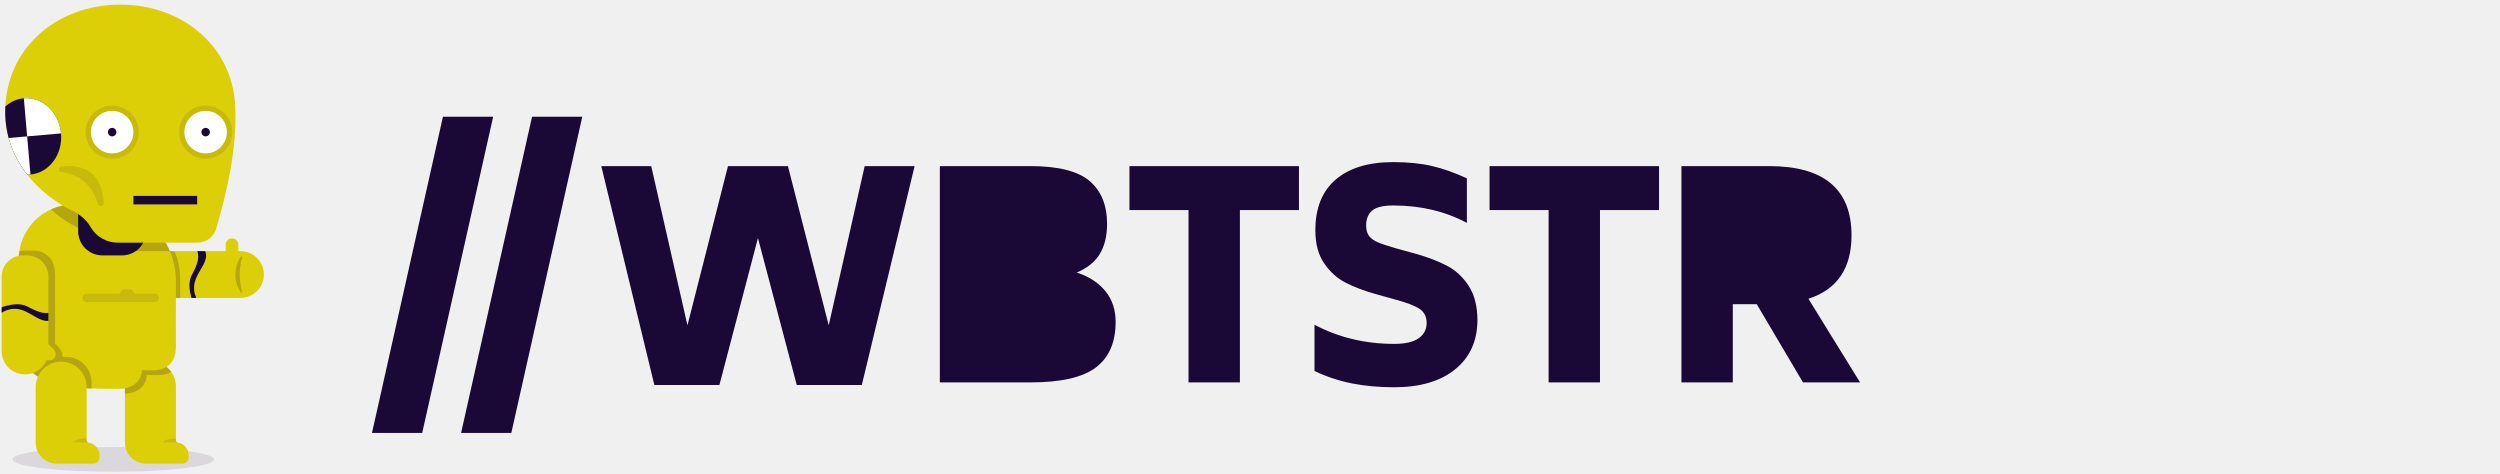
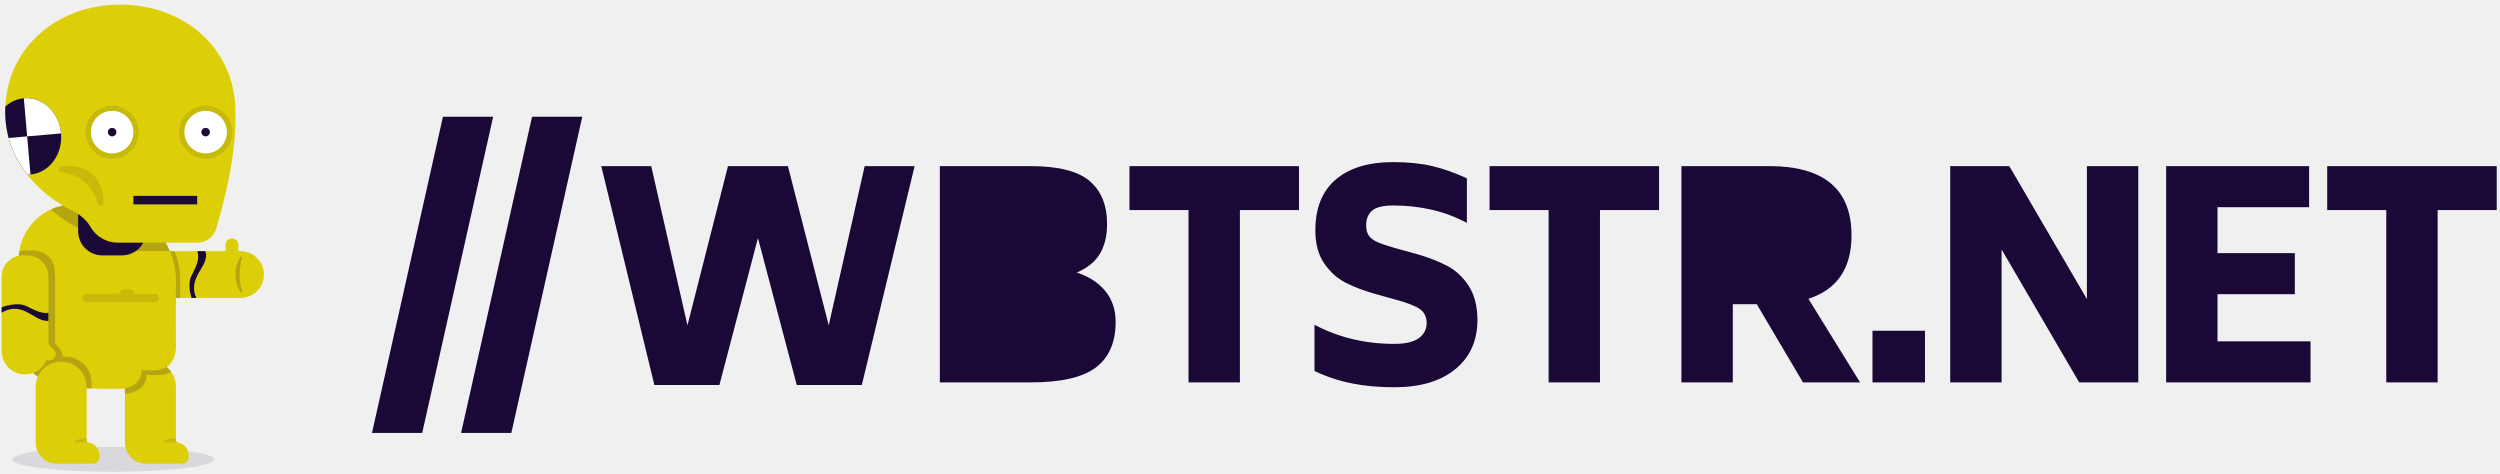
- <svg xmlns="http://www.w3.org/2000/svg" viewBox="0 0 517 98" fill-rule="evenodd" clip-rule="evenodd" stroke-linejoin="round" stroke-miterlimit="1.414" version="1.1" id="svg4559">
-   <defs id="defs4563" />
-   <path fill="none" d="M.34.954h515.981v96.622H.34z" id="path4452" />
-   <ellipse cx="117.235" cy="166.427" rx="23.737" ry="2.93" fill="#1a0937" fill-opacity=".1" transform="matrix(.87902 0 0 .87902 -79.641 -51.293)" id="ellipse4454" />
-   <g transform="matrix(.87902 0 0 .87902 -551.684 -206.494)" id="g4467">
-     <path d="M663 344h-1a5 5 0 0 1-5-5v-13.138a6 6 0 0 1 12 0v12.625c0 .283.208.522.488.562a2.929 2.929 0 0 1 1.633.83c.563.562.879 1.325.879 2.121v.5a1.503 1.503 0 0 1-1.5 1.5H663z" fill="#dcce07" id="path4456" />
+ <svg xmlns="http://www.w3.org/2000/svg" viewBox="0 0 517 98" fill-rule="evenodd" clip-rule="evenodd" stroke-linejoin="round" stroke-miterlimit="1.414">
+   <path fill="none" d="M.34.954h515.981v96.622H.34z" />
+   <ellipse cx="117.235" cy="166.427" rx="23.737" ry="2.93" fill="#1a0937" fill-opacity=".1" transform="matrix(.87902 0 0 .87902 -79.641 -51.293)" />
+   <g transform="matrix(.87902 0 0 .87902 -551.684 -206.494)">
+     <path d="M663 344h-1a5 5 0 0 1-5-5v-13.138a6 6 0 0 1 12 0v12.625c0 .283.208.522.488.562a2.929 2.929 0 0 1 1.633.83c.563.562.879 1.325.879 2.121v.5a1.503 1.503 0 0 1-1.5 1.5H663z" fill="#dcce07" />
    <clipPath id="a">
-       <path d="M663 344h-1a5 5 0 0 1-5-5v-13.138a6 6 0 0 1 12 0v12.625c0 .283.208.522.488.562a2.929 2.929 0 0 1 1.633.83c.563.562.879 1.325.879 2.121v.5a1.503 1.503 0 0 1-1.5 1.5H663z" id="path4458" />
+       <path d="M663 344h-1a5 5 0 0 1-5-5v-13.138a6 6 0 0 1 12 0v12.625c0 .283.208.522.488.562a2.929 2.929 0 0 1 1.633.83c.563.562.879 1.325.879 2.121v.5a1.503 1.503 0 0 1-1.5 1.5H663z" />
    </clipPath>
-     <g clip-path="url(#a)" id="g4465">
-       <path d="M670 339h-4s.054-1 4-1v1z" fill="#1a0937" fill-opacity=".1" id="path4461" />
-       <path d="M656.72 327.529c-1.653-6.245 1.92-10.117 13.418-10.391.052 3.784-1.6 5.938-5.218 6.03-1.001.027-2.804-.037-2.804-.037.02 2.74-2.595 4.48-5.396 4.398z" fill="#1a0937" fill-opacity=".2" id="path4463" />
+     <g clip-path="url(#a)">
+       <path d="M670 339h-4s.054-1 4-1v1z" fill="#1a0937" fill-opacity=".1" />
+       <path d="M656.72 327.529c-1.653-6.245 1.92-10.117 13.418-10.391.052 3.784-1.6 5.938-5.218 6.03-1.001.027-2.804-.037-2.804-.037.02 2.74-2.595 4.48-5.396 4.398z" fill="#1a0937" fill-opacity=".2" />
    </g>
  </g>
-   <g transform="matrix(.87902 0 0 .87902 -580.962 -209.131)" id="g4480">
-     <path d="M714 297v-1.5a1.503 1.503 0 0 1 1.5-1.5 1.503 1.503 0 0 1 1.5 1.5v1.5h.5a5.5 5.5 0 1 1 0 11h-17a5.5 5.5 0 1 1 0-11H714z" fill="#dcce07" id="path4469" />
+   <g transform="matrix(.87902 0 0 .87902 -580.962 -209.131)">
+     <path d="M714 297v-1.5a1.503 1.503 0 0 1 1.5-1.5 1.503 1.503 0 0 1 1.5 1.5v1.5h.5a5.5 5.5 0 1 1 0 11h-17a5.5 5.5 0 1 1 0-11H714z" fill="#dcce07" />
    <clipPath id="b">
-       <path d="M714 297v-1.5a1.503 1.503 0 0 1 1.5-1.5 1.503 1.503 0 0 1 1.5 1.5v1.5h.5a5.5 5.5 0 1 1 0 11h-17a5.5 5.5 0 1 1 0-11H714z" id="path4471" />
+       <path d="M714 297v-1.5a1.503 1.503 0 0 1 1.5-1.5 1.503 1.503 0 0 1 1.5 1.5v1.5h.5a5.5 5.5 0 1 1 0 11h-17a5.5 5.5 0 1 1 0-11H714z" />
    </clipPath>
-     <g clip-path="url(#b)" id="g4478">
-       <path d="M707 310.707s-2.56-5.036-1-8c1.56-2.964 2.052-4.459 1-6.707h1s2.329.652 1 3.707c-1.2 2.757-4.824 5.848 0 11h-2z" fill="#1a0937" id="path4474" />
-       <path d="M703.307 309.814c-6.704.05-10.643-20.01-5.272-17.155 3.978 2.114 5.272 7.03 5.272 11.248v5.907zM717.543 298.34a.195.195 0 0 1 .248-.052.195.195 0 0 1 .093.235 13.556 13.556 0 0 0-.577 3.977c0 1.436.21 2.789.58 3.976a.2.2 0 0 1-.092.244.2.2 0 0 1-.255-.058c-.768-1.129-1.233-2.58-1.233-4.162 0-1.582.465-3.033 1.236-4.16z" fill="#1a0937" fill-opacity=".2" id="path4476" />
+     <g clip-path="url(#b)">
+       <path d="M707 310.707s-2.56-5.036-1-8c1.56-2.964 2.052-4.459 1-6.707h1s2.329.652 1 3.707c-1.2 2.757-4.824 5.848 0 11h-2z" fill="#1a0937" />
+       <path d="M703.307 309.814c-6.704.05-10.643-20.01-5.272-17.155 3.978 2.114 5.272 7.03 5.272 11.248v5.907zM717.543 298.34a.195.195 0 0 1 .248-.052.195.195 0 0 1 .093.235 13.556 13.556 0 0 0-.577 3.977c0 1.436.21 2.789.58 3.976a.2.2 0 0 1-.092.244.2.2 0 0 1-.255-.058c-.768-1.129-1.233-2.58-1.233-4.162 0-1.582.465-3.033 1.236-4.16z" fill="#1a0937" fill-opacity=".2" />
    </g>
  </g>
-   <g transform="matrix(.87902 0 0 .87902 -571.902 -209.131)" id="g4491">
-     <path d="M678.582 329.391c-1.104-.033-12.947.14-15.724-1.062-4.054-1.756-7.858-4.635-7.858-9.054V299c0-7.18 5.82-13 13-13h6a18 18 0 0 1 18 18c0 6.916-.054 11.086 0 15 .052 3.784-1.6 5.938-5.218 6.031-1.001.026-2.804-.038-2.804-.038.021 2.741-2.595 4.481-5.396 4.398z" fill="#dcce07" id="path4482" />
+   <g transform="matrix(.87902 0 0 .87902 -571.902 -209.131)">
+     <path d="M678.582 329.391c-1.104-.033-12.947.14-15.724-1.062-4.054-1.756-7.858-4.635-7.858-9.054V299c0-7.18 5.82-13 13-13h6a18 18 0 0 1 18 18c0 6.916-.054 11.086 0 15 .052 3.784-1.6 5.938-5.218 6.031-1.001.026-2.804-.038-2.804-.038.021 2.741-2.595 4.481-5.396 4.398z" fill="#dcce07" />
    <clipPath id="c">
-       <path d="M678.582 329.391c-1.104-.033-12.947.14-15.724-1.062-4.054-1.756-7.858-4.635-7.858-9.054V299c0-7.18 5.82-13 13-13h6a18 18 0 0 1 18 18c0 6.916-.054 11.086 0 15 .052 3.784-1.6 5.938-5.218 6.031-1.001.026-2.804-.038-2.804-.038.021 2.741-2.595 4.481-5.396 4.398z" id="path4484" />
+       <path d="M678.582 329.391c-1.104-.033-12.947.14-15.724-1.062-4.054-1.756-7.858-4.635-7.858-9.054V299c0-7.18 5.82-13 13-13h6a18 18 0 0 1 18 18c0 6.916-.054 11.086 0 15 .052 3.784-1.6 5.938-5.218 6.031-1.001.026-2.804-.038-2.804-.038.021 2.741-2.595 4.481-5.396 4.398z" />
    </clipPath>
-     <g clip-path="url(#c)" id="g4489">
-       <path d="M668.506 291.264C661.53 287.79 656 281.002 656 272.287c0-12.01 39.631 14.553 37.572 22.057-.432 1.573-1.79 2.654-3.333 2.654-3.564.002-10.022.002-14.225.002-1.975 0-3.802-1.114-4.799-2.925-.49-.929-1.325-1.933-2.709-2.81v-.001zM657.872 327.066c-.323.046-.64.07-.94.07-3.038 0-5.501-3.6-5.501-6.637v-18.637a5 5 0 0 1 5-5h2.137c1.327 0 2.585.54 3.536 1.464 1.418 1.376 1.464 3.347 1.464 4.673v15.88c.117-.284 1.653 1.553 1.708 2.327a7.3 7.3 0 0 1 .02.61c.27.01.55.026.842.045 3.313 0 6 2.687 6 6v12.488c0 .282.208.522.488.562a2.923 2.923 0 0 1 1.632.83c.563.562.88 1.324.88 2.12v.5a1.504 1.504 0 0 1-1.5 1.5H666.136h-3.274a5 5 0 0 1-5-5v-13c0-.266 0-.532.009-.795z" fill="#1a0937" fill-opacity=".2" id="path4487" />
+     <g clip-path="url(#c)">
+       <path d="M668.506 291.264C661.53 287.79 656 281.002 656 272.287c0-12.01 39.631 14.553 37.572 22.057-.432 1.573-1.79 2.654-3.333 2.654-3.564.002-10.022.002-14.225.002-1.975 0-3.802-1.114-4.799-2.925-.49-.929-1.325-1.933-2.709-2.81v-.001zM657.872 327.066c-.323.046-.64.07-.94.07-3.038 0-5.501-3.6-5.501-6.637v-18.637a5 5 0 0 1 5-5h2.137c1.327 0 2.585.54 3.536 1.464 1.418 1.376 1.464 3.347 1.464 4.673v15.88c.117-.284 1.653 1.553 1.708 2.327a7.3 7.3 0 0 1 .02.61c.27.01.55.026.842.045 3.313 0 6 2.687 6 6v12.488c0 .282.208.522.488.562a2.923 2.923 0 0 1 1.632.83c.563.562.88 1.324.88 2.12v.5a1.504 1.504 0 0 1-1.5 1.5H666.136h-3.274a5 5 0 0 1-5-5v-13c0-.266 0-.532.009-.795z" fill="#1a0937" fill-opacity=".2" />
    </g>
  </g>
-   <path d="M30.223 42.268H16.16v5.548a4.997 4.997 0 0 0 5 5h4.065a4.998 4.998 0 0 0 5-5v-5.548z" fill="#1a0937" id="path4493" />
-   <g transform="matrix(.80697 0 0 .80697 -520.226 -186.262)" id="g4515">
-     <path d="M663.999 285.224C653.96 280.515 646 271.314 646 259.5c0-16.281 13.219-27.5 29.5-27.5 16.218 0 29.397 11.115 29.499 27.309l.001.191c.187 9.818-1.959 19.728-4.923 29.9a4.996 4.996 0 0 1-4.797 3.597c-5.129.003-14.425.003-20.474.003a8 8 0 0 1-6.907-3.965c-.705-1.259-1.908-2.62-3.899-3.81l-.001-.001z" fill="#dcce07" id="path4495" />
+   <path d="M30.223 42.268H16.16v5.548a4.997 4.997 0 0 0 5 5h4.065a4.998 4.998 0 0 0 5-5v-5.548z" fill="#1a0937" />
+   <g transform="matrix(.80697 0 0 .80697 -520.226 -186.262)">
+     <path d="M663.999 285.224C653.96 280.515 646 271.314 646 259.5c0-16.281 13.219-27.5 29.5-27.5 16.218 0 29.397 11.115 29.499 27.309l.001.191c.187 9.818-1.959 19.728-4.923 29.9a4.996 4.996 0 0 1-4.797 3.597c-5.129.003-14.425.003-20.474.003a8 8 0 0 1-6.907-3.965c-.705-1.259-1.908-2.62-3.899-3.81l-.001-.001z" fill="#dcce07" />
    <clipPath id="d">
-       <path d="M663.999 285.224C653.96 280.515 646 271.314 646 259.5c0-16.281 13.219-27.5 29.5-27.5 16.218 0 29.397 11.115 29.499 27.309l.001.191c.187 9.818-1.959 19.728-4.923 29.9a4.996 4.996 0 0 1-4.797 3.597c-5.129.003-14.425.003-20.474.003a8 8 0 0 1-6.907-3.965c-.705-1.259-1.908-2.62-3.899-3.81l-.001-.001z" id="path4497" />
+       <path d="M663.999 285.224C653.96 280.515 646 271.314 646 259.5c0-16.281 13.219-27.5 29.5-27.5 16.218 0 29.397 11.115 29.499 27.309l.001.191c.187 9.818-1.959 19.728-4.923 29.9a4.996 4.996 0 0 1-4.797 3.597c-5.129.003-14.425.003-20.474.003a8 8 0 0 1-6.907-3.965c-.705-1.259-1.908-2.62-3.899-3.81l-.001-.001z" />
    </clipPath>
-     <g clip-path="url(#d)" id="g4513">
-       <path d="M660.153 274.847c-.34-.049-.429-.534-.335-.865a.77.77 0 0 1 .74-.558c.388-.03 1.885-.03 2.306-.03 2.219 0 4.347.88 5.916 2.45 1.57 1.569 2.45 4.786 2.45 7.006v.002c0 .37-.266.685-.63.749-.364.063-.745-.136-.847-.492-1.315-4.613-4.386-7.52-9.6-8.262z" fill="#1a0937" fill-opacity=".1" id="path4500" />
-       <g transform="matrix(1.24018 -.10828 .12181 1.3952 -197.618 -36.852)" id="g4511">
-         <circle cx="658.45" cy="268" r="7" fill="#1a0937" id="circle4502" />
+     <g clip-path="url(#d)">
+       <path d="M660.153 274.847c-.34-.049-.429-.534-.335-.865a.77.77 0 0 1 .74-.558c.388-.03 1.885-.03 2.306-.03 2.219 0 4.347.88 5.916 2.45 1.57 1.569 2.45 4.786 2.45 7.006v.002c0 .37-.266.685-.63.749-.364.063-.745-.136-.847-.492-1.315-4.613-4.386-7.52-9.6-8.262z" fill="#1a0937" fill-opacity=".1" />
+       <g transform="matrix(1.24018 -.10828 .12181 1.3952 -197.618 -36.852)">
+         <circle cx="658.45" cy="268" r="7" fill="#1a0937" />
        <clipPath id="e">
-           <circle cx="658.45" cy="268" r="7" id="circle4504" />
+           <circle cx="658.45" cy="268" r="7" />
        </clipPath>
-         <g clip-path="url(#e)" id="g4509">
-           <path d="M658.45 268v8h-7.926v-8h7.926zm7.926-8v8h-7.926v-8h7.926z" fill="#fff" id="path4507" />
+         <g clip-path="url(#e)">
+           <path d="M658.45 268v8h-7.926v-8h7.926zm7.926-8v8h-7.926v-8h7.926z" fill="#fff" />
        </g>
      </g>
    </g>
  </g>
-   <path fill="#1a0937" d="M27.59 40.51h13.185v1.758H27.59z" id="path4517" />
-   <circle cx="675" cy="268" r="4" fill="#1a0937" fill-opacity=".1" transform="matrix(1.375 0 0 1.375 -904.932 -341.175)" id="circle4519" />
-   <circle cx="675" cy="268" r="4" fill="#fff" transform="matrix(1.09877 0 0 1.09877 -718.478 -267.146)" id="circle4521" />
-   <circle cx="675" cy="268" r="4" fill="#1a0937" transform="matrix(.21975 0 0 .21975 -125.14 -31.57)" id="circle4523" />
-   <circle cx="675" cy="268" r="4" fill="#1a0937" fill-opacity=".1" transform="matrix(1.375 0 0 1.375 -885.593 -341.175)" id="circle4525" />
-   <circle cx="675" cy="268" r="4" fill="#fff" transform="matrix(1.09877 0 0 1.09877 -699.14 -267.146)" id="circle4527" />
-   <circle cx="675" cy="268" r="4" fill="#1a0937" transform="matrix(.21975 0 0 .21975 -105.802 -31.57)" id="circle4529" />
-   <g transform="matrix(.87902 0 0 .87902 -563.112 -205.615)" id="g4540">
-     <path d="M651.595 318.576A5.502 5.502 0 0 1 646.5 322a5.5 5.5 0 0 1-5.5-5.5V299c0-1.326.527-2.598 1.464-3.536A5.004 5.004 0 0 1 646 294h1c1.326 0 2.598.527 3.536 1.464A5.004 5.004 0 0 1 652 299v15.879l1.268 1.267a1.503 1.503 0 0 1 0 2.122 1.503 1.503 0 0 1-1.673.308z" fill="#dcce07" id="path4531" />
+   <path fill="#1a0937" d="M27.59 40.51h13.185v1.758H27.59z" />
+   <circle cx="675" cy="268" r="4" fill="#1a0937" fill-opacity=".1" transform="matrix(1.375 0 0 1.375 -904.932 -341.175)" />
+   <circle cx="675" cy="268" r="4" fill="#fff" transform="matrix(1.09877 0 0 1.09877 -718.478 -267.146)" />
+   <circle cx="675" cy="268" r="4" fill="#1a0937" transform="matrix(.21975 0 0 .21975 -125.14 -31.57)" />
+   <circle cx="675" cy="268" r="4" fill="#1a0937" fill-opacity=".1" transform="matrix(1.375 0 0 1.375 -885.593 -341.175)" />
+   <circle cx="675" cy="268" r="4" fill="#fff" transform="matrix(1.09877 0 0 1.09877 -699.14 -267.146)" />
+   <circle cx="675" cy="268" r="4" fill="#1a0937" transform="matrix(.21975 0 0 .21975 -105.802 -31.57)" />
+   <g transform="matrix(.87902 0 0 .87902 -563.112 -205.615)">
+     <path d="M651.595 318.576A5.502 5.502 0 0 1 646.5 322a5.5 5.5 0 0 1-5.5-5.5V299c0-1.326.527-2.598 1.464-3.536A5.004 5.004 0 0 1 646 294h1c1.326 0 2.598.527 3.536 1.464A5.004 5.004 0 0 1 652 299v15.879l1.268 1.267a1.503 1.503 0 0 1 0 2.122 1.503 1.503 0 0 1-1.673.308z" fill="#dcce07" />
    <clipPath id="f">
-       <path d="M651.595 318.576A5.502 5.502 0 0 1 646.5 322a5.5 5.5 0 0 1-5.5-5.5V299c0-1.326.527-2.598 1.464-3.536A5.004 5.004 0 0 1 646 294h1c1.326 0 2.598.527 3.536 1.464A5.004 5.004 0 0 1 652 299v15.879l1.268 1.267a1.503 1.503 0 0 1 0 2.122 1.503 1.503 0 0 1-1.673.308z" id="path4533" />
+       <path d="M651.595 318.576A5.502 5.502 0 0 1 646.5 322a5.5 5.5 0 0 1-5.5-5.5V299c0-1.326.527-2.598 1.464-3.536A5.004 5.004 0 0 1 646 294h1c1.326 0 2.598.527 3.536 1.464A5.004 5.004 0 0 1 652 299v15.879l1.268 1.267a1.503 1.503 0 0 1 0 2.122 1.503 1.503 0 0 1-1.673.308z" />
    </clipPath>
-     <g clip-path="url(#f)" id="g4538">
-       <path d="M639 307s5.036-2.56 8-1c2.964 1.56 4.459 2.052 6.707 1v1s-.652 2.329-3.707 1c-2.757-1.2-5.848-4.824-11 0v-2z" fill="#1a0937" id="path4536" />
+     <g clip-path="url(#f)">
+       <path d="M639 307s5.036-2.56 8-1c2.964 1.56 4.459 2.052 6.707 1v1s-.652 2.329-3.707 1c-2.757-1.2-5.848-4.824-11 0v-2z" fill="#1a0937" />
    </g>
  </g>
-   <path d="M24.512 60.727a.44.44 0 0 0 .44-.439s-.033.141 0 0c.068-.299.39-.44.879-.44h.879c.692 0 .72.238.879.44 0 .117.046.229.128.311a.443.443 0 0 0 .311.128h3.956a.877.877 0 0 1 .879.88.877.877 0 0 1-.88.879H17.92a.877.877 0 0 1-.879-.88.877.877 0 0 1 .88-.879h6.592z" fill="#1a0937" fill-opacity=".1" id="path4542" />
-   <g transform="matrix(.87902 0 0 .87902 -570.144 -206.494)" id="g4553">
-     <path d="M663 344h-1a5 5 0 0 1-5-5v-13a6 6 0 1 1 12 0v12.487c0 .283.208.522.488.562a2.929 2.929 0 0 1 1.633.83c.563.562.879 1.325.879 2.121v.5a1.503 1.503 0 0 1-1.5 1.5H663z" fill="#dcce07" id="path4544" />
+   <path d="M24.512 60.727a.44.44 0 0 0 .44-.439s-.033.141 0 0c.068-.299.39-.44.879-.44h.879c.692 0 .72.238.879.44 0 .117.046.229.128.311a.443.443 0 0 0 .311.128h3.956a.877.877 0 0 1 .879.88.877.877 0 0 1-.88.879H17.92a.877.877 0 0 1-.879-.88.877.877 0 0 1 .88-.879h6.592z" fill="#1a0937" fill-opacity=".1" />
+   <g transform="matrix(.87902 0 0 .87902 -570.144 -206.494)">
+     <path d="M663 344h-1a5 5 0 0 1-5-5v-13a6 6 0 1 1 12 0v12.487c0 .283.208.522.488.562a2.929 2.929 0 0 1 1.633.83c.563.562.879 1.325.879 2.121v.5a1.503 1.503 0 0 1-1.5 1.5H663z" fill="#dcce07" />
    <clipPath id="g">
-       <path d="M663 344h-1a5 5 0 0 1-5-5v-13a6 6 0 1 1 12 0v12.487c0 .283.208.522.488.562a2.929 2.929 0 0 1 1.633.83c.563.562.879 1.325.879 2.121v.5a1.503 1.503 0 0 1-1.5 1.5H663z" id="path4546" />
+       <path d="M663 344h-1a5 5 0 0 1-5-5v-13a6 6 0 1 1 12 0v12.487c0 .283.208.522.488.562a2.929 2.929 0 0 1 1.633.83c.563.562.879 1.325.879 2.121v.5a1.503 1.503 0 0 1-1.5 1.5H663z" />
    </clipPath>
-     <g clip-path="url(#g)" id="g4551">
-       <path d="M670 339h-4s.054-1 4-1v1z" fill="#1a0937" fill-opacity=".1" id="path4549" />
+     <g clip-path="url(#g)">
+       <path d="M670 339h-4s.054-1 4-1v1z" fill="#1a0937" fill-opacity=".1" />
    </g>
  </g>
-   <g id="g4557">
-     <path d="M 105.742,89.527 H 95.355 L 110.03,24.14 h 10.386 l -14.673,65.388 z m -18.43,0 H 76.926 L 91.599,24.14 h 10.387 z m 192.256,-10.24 c -2.674,-0.53 -5.27,-1.392 -7.73,-2.566 v -9.56 c 4.996,2.635 10.485,3.954 16.464,3.954 2.322,0 4.023,-0.394 5.105,-1.18 1.082,-0.787 1.623,-1.83 1.623,-3.128 0,-1.299 -0.482,-2.273 -1.446,-2.921 -0.964,-0.65 -2.685,-1.31 -5.164,-1.978 l -4.012,-1.12 c -2.361,-0.67 -4.407,-1.447 -6.138,-2.331 -1.73,-0.886 -3.206,-2.214 -4.425,-3.984 -1.22,-1.77 -1.83,-4.053 -1.83,-6.846 0,-4.603 1.406,-8.105 4.219,-10.504 2.812,-2.4 6.777,-3.6 11.892,-3.6 3.069,0 5.763,0.276 8.084,0.827 2.322,0.55 4.701,1.395 7.141,2.536 v 9.207 c -4.485,-2.4 -9.56,-3.6 -15.225,-3.6 -2.086,0 -3.542,0.354 -4.368,1.062 -0.826,0.708 -1.24,1.73 -1.24,3.069 0,0.905 0.197,1.623 0.59,2.154 0.395,0.53 1.004,0.974 1.831,1.328 0.825,0.353 2.066,0.767 3.718,1.239 l 4.072,1.121 c 2.517,0.71 4.682,1.535 6.491,2.48 1.81,0.944 3.314,2.34 4.515,4.19 1.2,1.848 1.8,4.228 1.8,7.14 -0.04,4.288 -1.584,7.661 -4.633,10.12 -3.05,2.46 -7.25,3.689 -12.6,3.689 -3.147,0 -6.058,-0.266 -8.734,-0.797 z M 148.776,79.613 H 135.321 L 124.344,34.35 h 10.328 l 7.494,32.928 8.38,-32.928 h 12.394 l 8.439,32.928 7.435,-32.928 h 10.328 l -10.918,45.263 h -13.456 l -8.025,-30.392 z m 64.292,-0.531 H 194.36 V 34.35 h 18.708 c 5.744,0 9.826,1.023 12.244,3.067 2.42,2.046 3.63,5.017 3.63,8.911 0,2.44 -0.492,4.486 -1.474,6.138 -0.984,1.652 -2.577,2.951 -4.782,3.896 2.519,0.825 4.486,2.105 5.903,3.835 1.415,1.731 2.124,3.855 2.124,6.374 0,4.21 -1.358,7.347 -4.072,9.412 -2.715,2.066 -7.24,3.099 -13.573,3.099 z m 43.342,0 H 245.787 V 43.437 H 233.57 V 34.35 h 35.054 v 9.087 H 256.41 Z m 74.467,0 H 320.255 V 43.437 H 308.039 V 34.35 h 35.053 v 9.087 h -12.215 z m 27.467,0 H 347.72 V 34.35 h 18.118 c 11.37,0 17.055,4.78 17.055,14.34 0,6.806 -2.971,11.172 -8.911,13.1 l 10.682,17.292 H 372.86 l -9.56,-16.17 h -4.957 v 16.17 z" id="path4555" style="fill:#1a0937" />
+   <g>
+     <path d="M105.742 89.527H95.355L110.03 24.14h10.386l-14.673 65.388zm-18.43 0H76.926L91.599 24.14h10.387L87.312 89.527zm192.256-10.24a32.686 32.686 0 0 1-7.73-2.566v-9.56c4.996 2.635 10.485 3.954 16.464 3.954 2.322 0 4.023-.394 5.105-1.18 1.082-.787 1.623-1.83 1.623-3.128 0-1.299-.482-2.273-1.446-2.921-.964-.65-2.685-1.31-5.164-1.978l-4.012-1.12c-2.361-.67-4.407-1.447-6.138-2.331-1.73-.886-3.206-2.214-4.425-3.984-1.22-1.77-1.83-4.053-1.83-6.846 0-4.603 1.406-8.105 4.219-10.504 2.812-2.4 6.777-3.6 11.892-3.6 3.069 0 5.763.276 8.084.827 2.322.55 4.701 1.395 7.141 2.536v9.207c-4.485-2.4-9.56-3.6-15.225-3.6-2.086 0-3.542.354-4.368 1.062-.826.708-1.24 1.73-1.24 3.069 0 .905.197 1.623.59 2.154.395.53 1.004.974 1.831 1.328.825.353 2.066.767 3.718 1.239l4.072 1.121c2.517.71 4.682 1.535 6.491 2.48 1.81.944 3.314 2.34 4.515 4.19 1.2 1.848 1.8 4.228 1.8 7.14-.04 4.288-1.584 7.661-4.633 10.12-3.05 2.46-7.25 3.689-12.6 3.689-3.147 0-6.058-.266-8.734-.797zm-130.792.326h-13.455L124.344 34.35h10.328l7.494 32.928 8.38-32.928h12.394l8.439 32.928 7.435-32.928h10.328l-10.918 45.263h-13.456l-8.025-30.392-7.967 30.392zm64.292-.531H194.36V34.35h18.708c5.744 0 9.826 1.023 12.244 3.067 2.42 2.046 3.63 5.017 3.63 8.911 0 2.44-.492 4.486-1.474 6.138-.984 1.652-2.577 2.951-4.782 3.896 2.519.825 4.486 2.105 5.903 3.835 1.415 1.731 2.124 3.855 2.124 6.374 0 4.21-1.358 7.347-4.072 9.412-2.715 2.066-7.24 3.099-13.573 3.099zm43.342 0h-10.623V43.437H233.57V34.35h35.054v9.087H256.41v35.645zm74.467 0h-10.622V43.437h-12.216V34.35h35.053v9.087h-12.215v35.645zm27.467 0H347.72V34.35h18.118c11.37 0 17.055 4.78 17.055 14.34 0 6.806-2.971 11.172-8.911 13.1l10.682 17.292H372.86l-9.56-16.17h-4.957v16.17zm39.742 0h-10.859V68.4h10.86v10.68zm15.841 0h-10.622V34.35h12.216l16.052 27.5v-27.5h10.622v44.732h-12.217l-16.05-27.501v27.5zm63.892 0h-29.861V34.35h29.565v8.497H458.58v9.501h15.993v8.498H458.58v9.738h19.239v8.498zm38.502-35.645h-12.216v35.645h-10.623V43.437h-12.215V34.35h35.054v9.087z" fill="#1a0937" />
  </g>
</svg>
